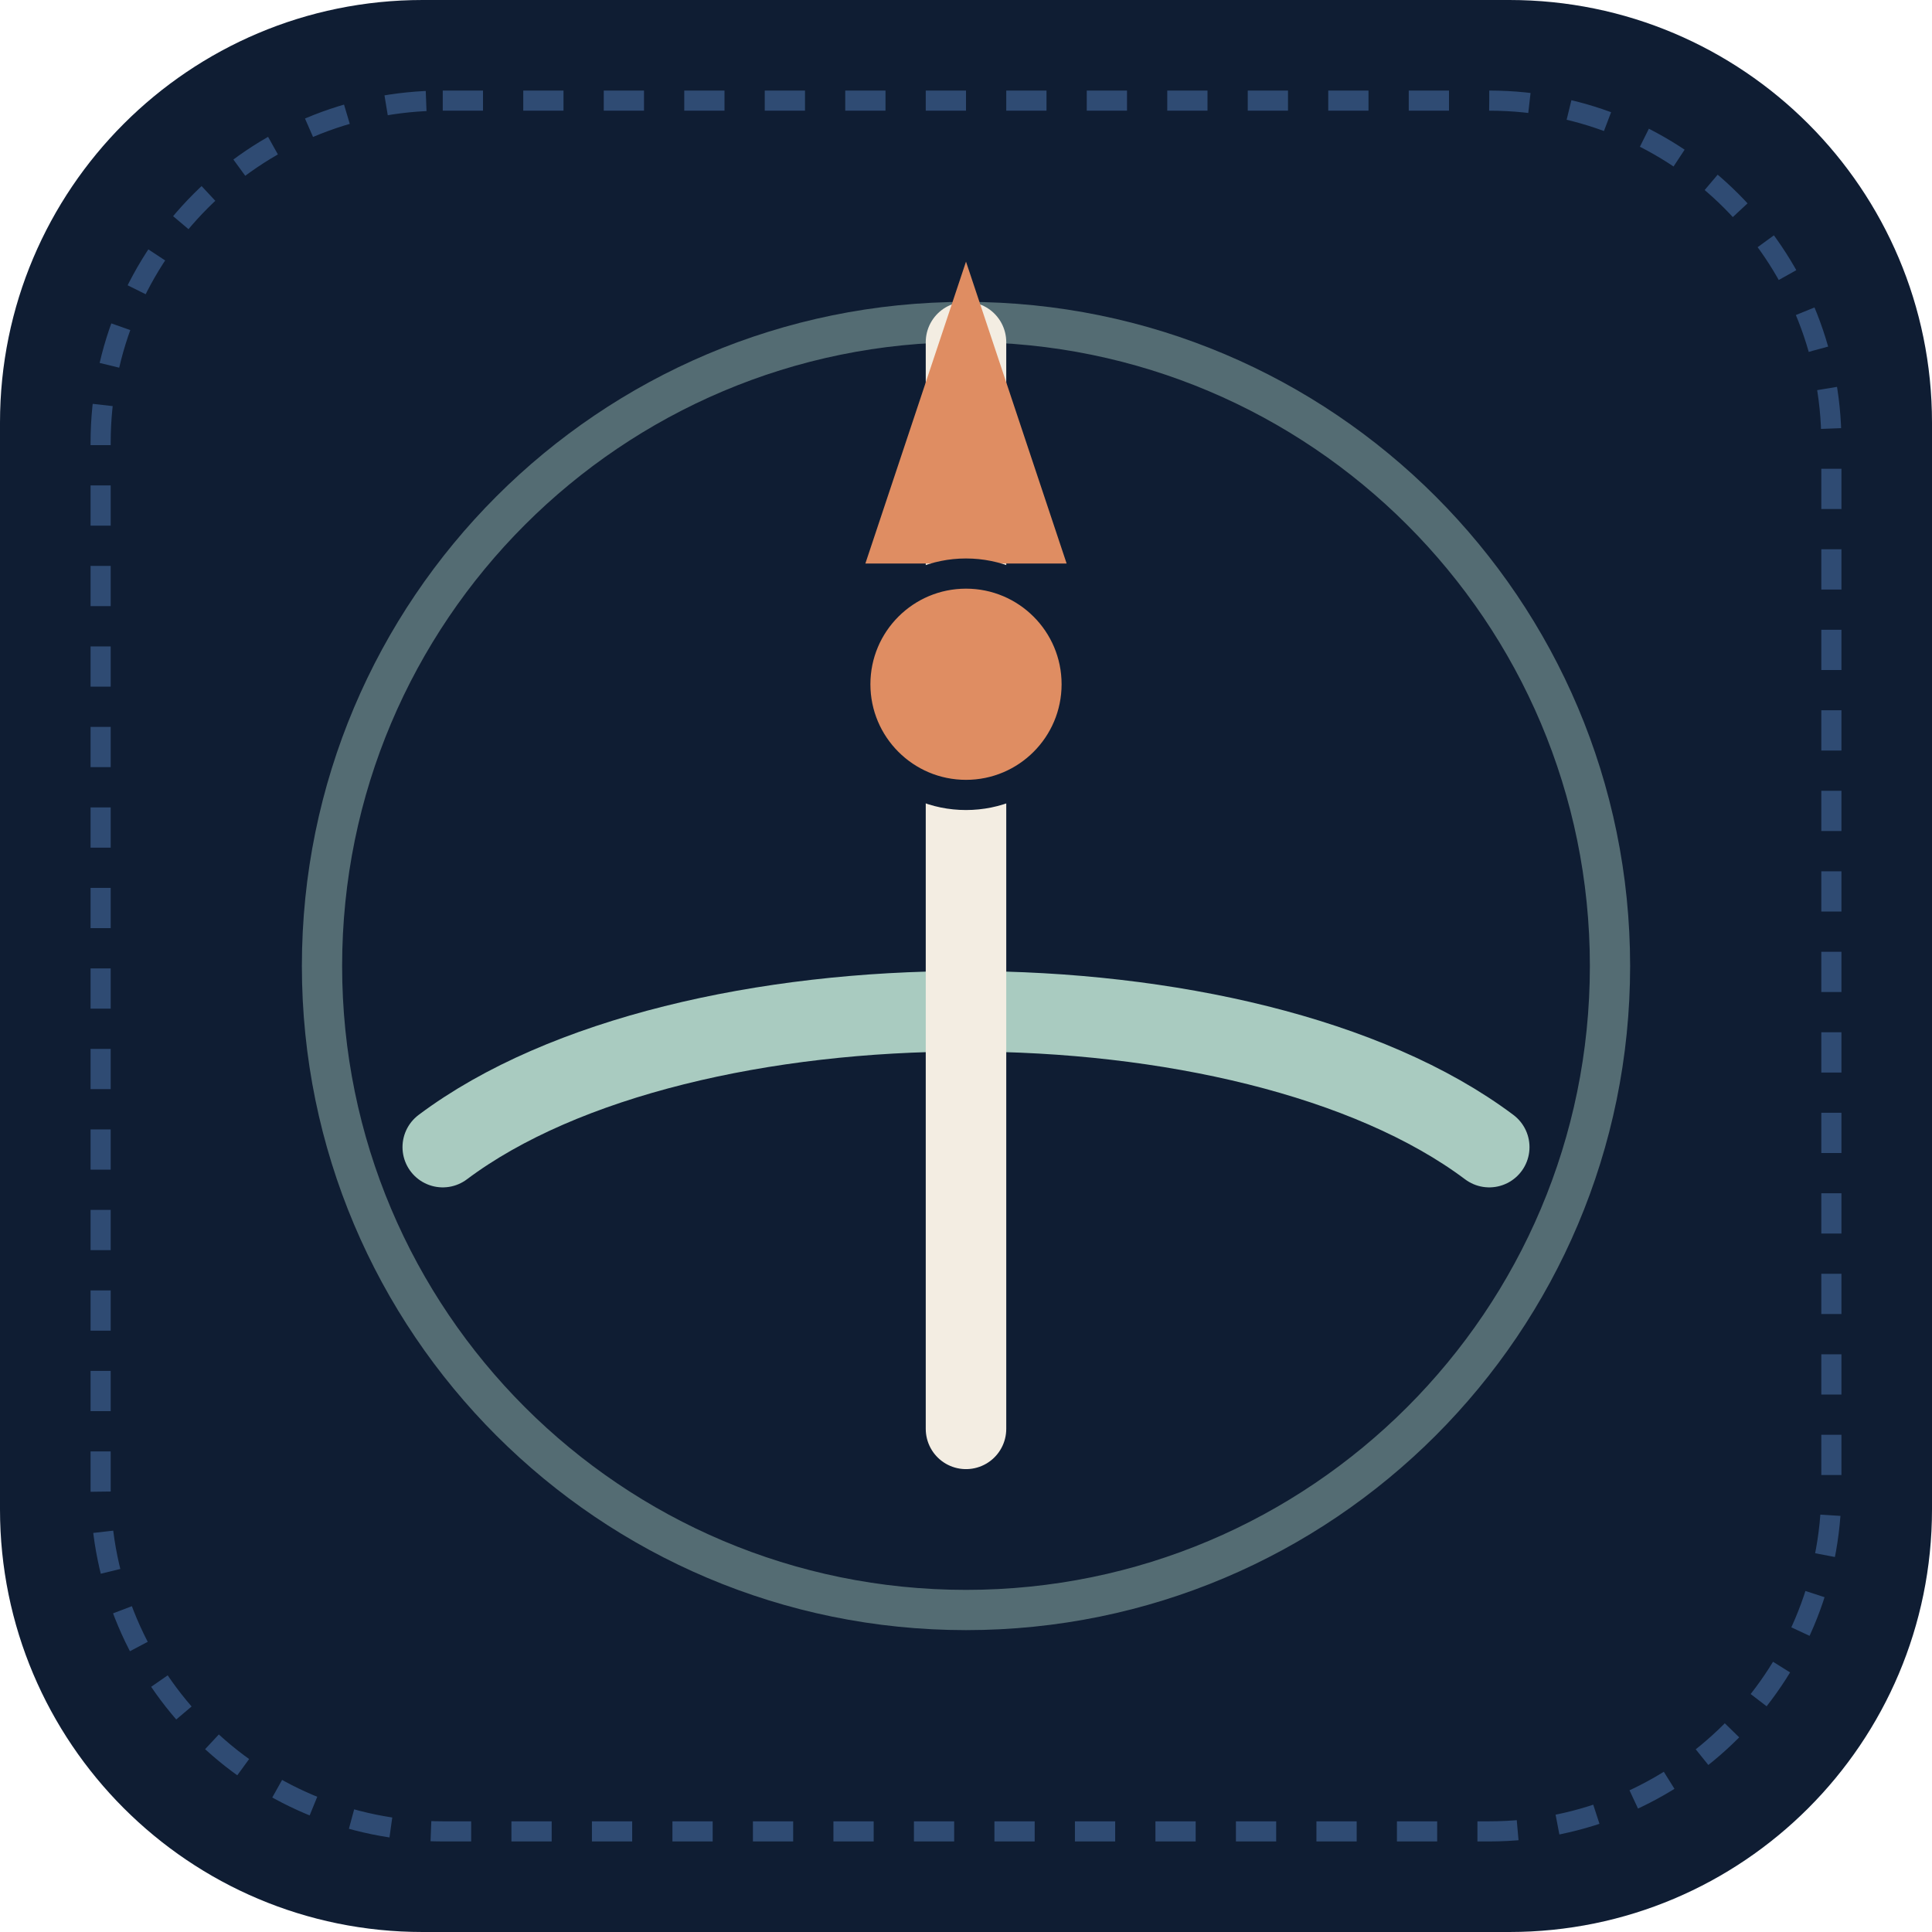
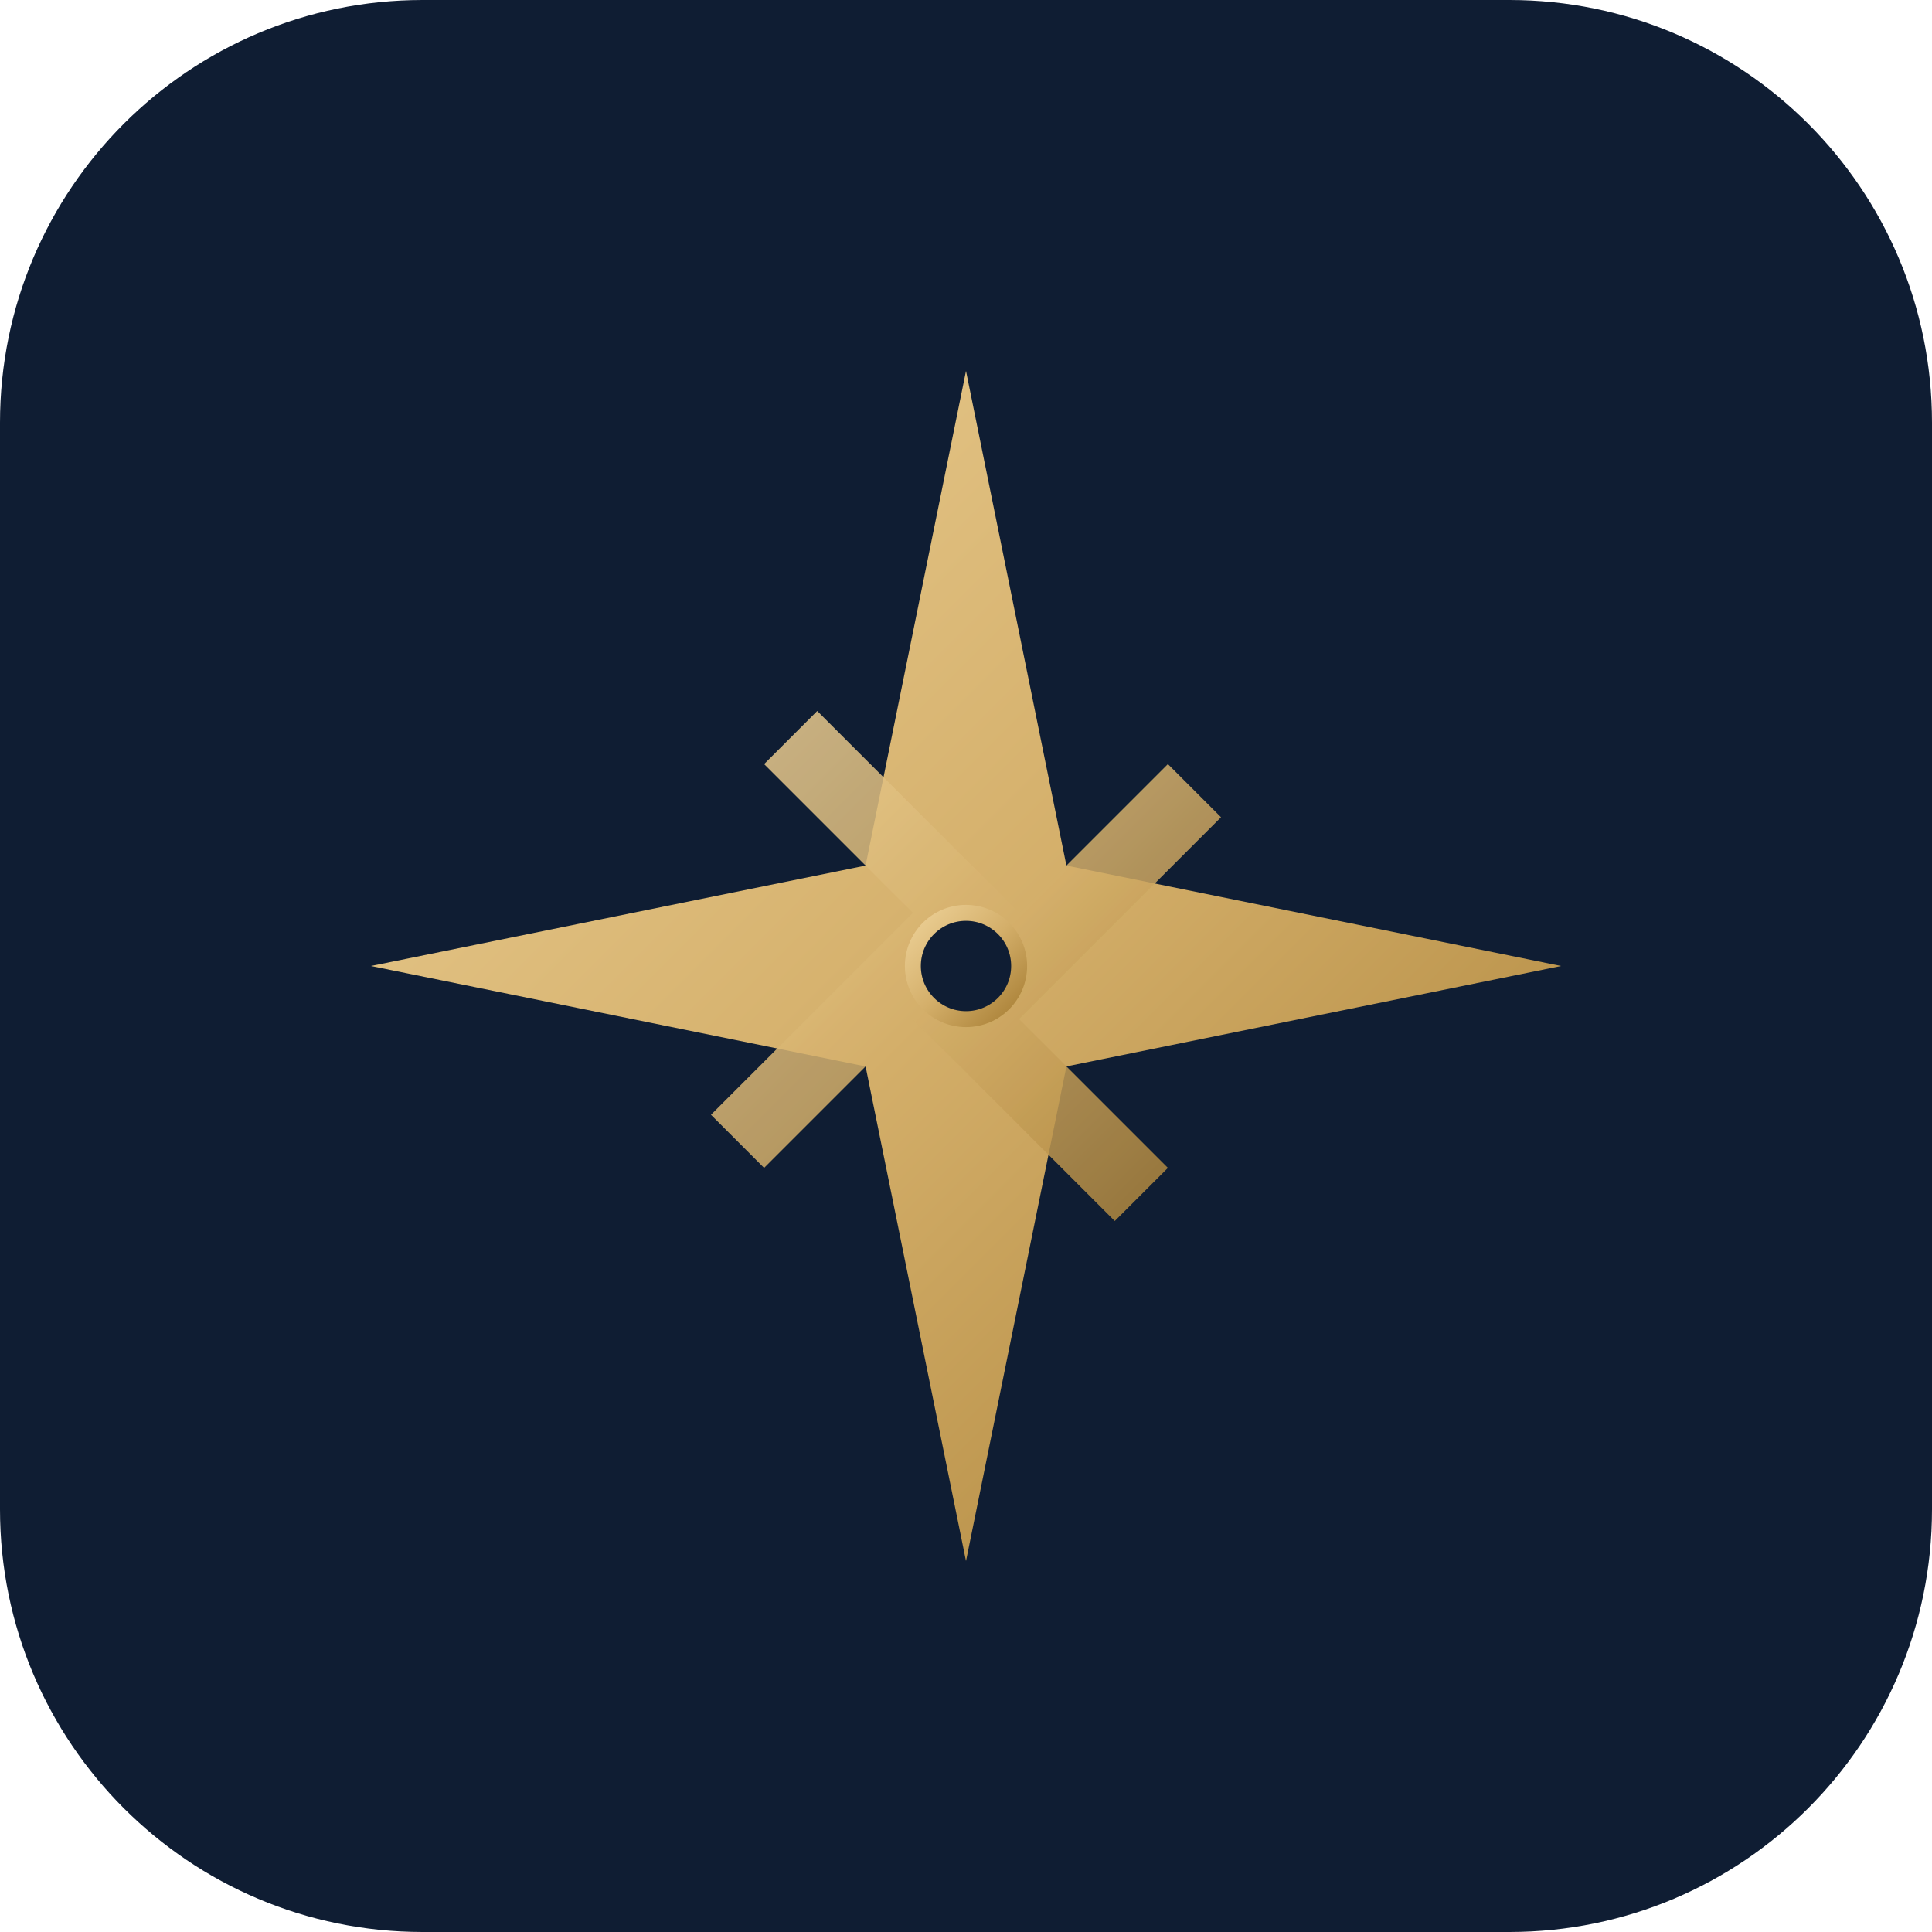
- <svg xmlns="http://www.w3.org/2000/svg" viewBox="0 0 192 192" width="192" height="192" fill="none">
+ <svg xmlns="http://www.w3.org/2000/svg" viewBox="0 0 192 192" width="192" height="192">
  <rect width="192" height="192" rx="42" fill="#0f1d33" />
-   <rect x="10" y="10" width="172" height="172" rx="34" stroke="#2f4b73" stroke-width="2" stroke-dasharray="4 4" />
-   <circle cx="96" cy="96" r="64" stroke="#a9cbc0" stroke-width="4" opacity="0.45" />
-   <path d="M44 114 C68 96 124 96 148 114" stroke="#a9cbc0" stroke-width="8" stroke-linecap="round" />
-   <path d="M96 34 V142" stroke="#f3ede2" stroke-width="8" stroke-linecap="round" />
-   <polygon points="96,26 106,56 86,56" fill="#df8d62" />
-   <circle cx="96" cy="68" r="11" fill="#df8d62" stroke="#0f1d33" stroke-width="3" />
+   <g transform="translate(32.64,32.64) scale(0.528)">
+     <defs>
+       <linearGradient id="gold" x1="0" y1="0" x2="1" y2="1">
+         <stop offset="0" stop-color="#ecd096" />
+         <stop offset="0.5" stop-color="#d4af6a" />
+         <stop offset="1" stop-color="#a87f35" />
+       </linearGradient>
+     </defs>
+     <path fill="url(#gold)" d="M120 8 L138.9 101.1 L232 120 L138.9 138.9 L120 232 L101.1 138.9 L8 120 L101.1 101.1 Z" />
+     <path fill="url(#gold)" opacity="0.85" d="M120 120 L158 82 L168 92 L130 130 Z M120 120 L158 158 L148 168 L110 130 Z M120 120 L82 158 L72 148 L110 110 Z M120 120 L82 82 L92 72 L130 110 Z" />
+     <circle cx="120" cy="120" r="10" fill="#0f1d33" />
+     <circle cx="120" cy="120" r="10" fill="none" stroke="url(#gold)" stroke-width="3" />
+   </g>
</svg>
